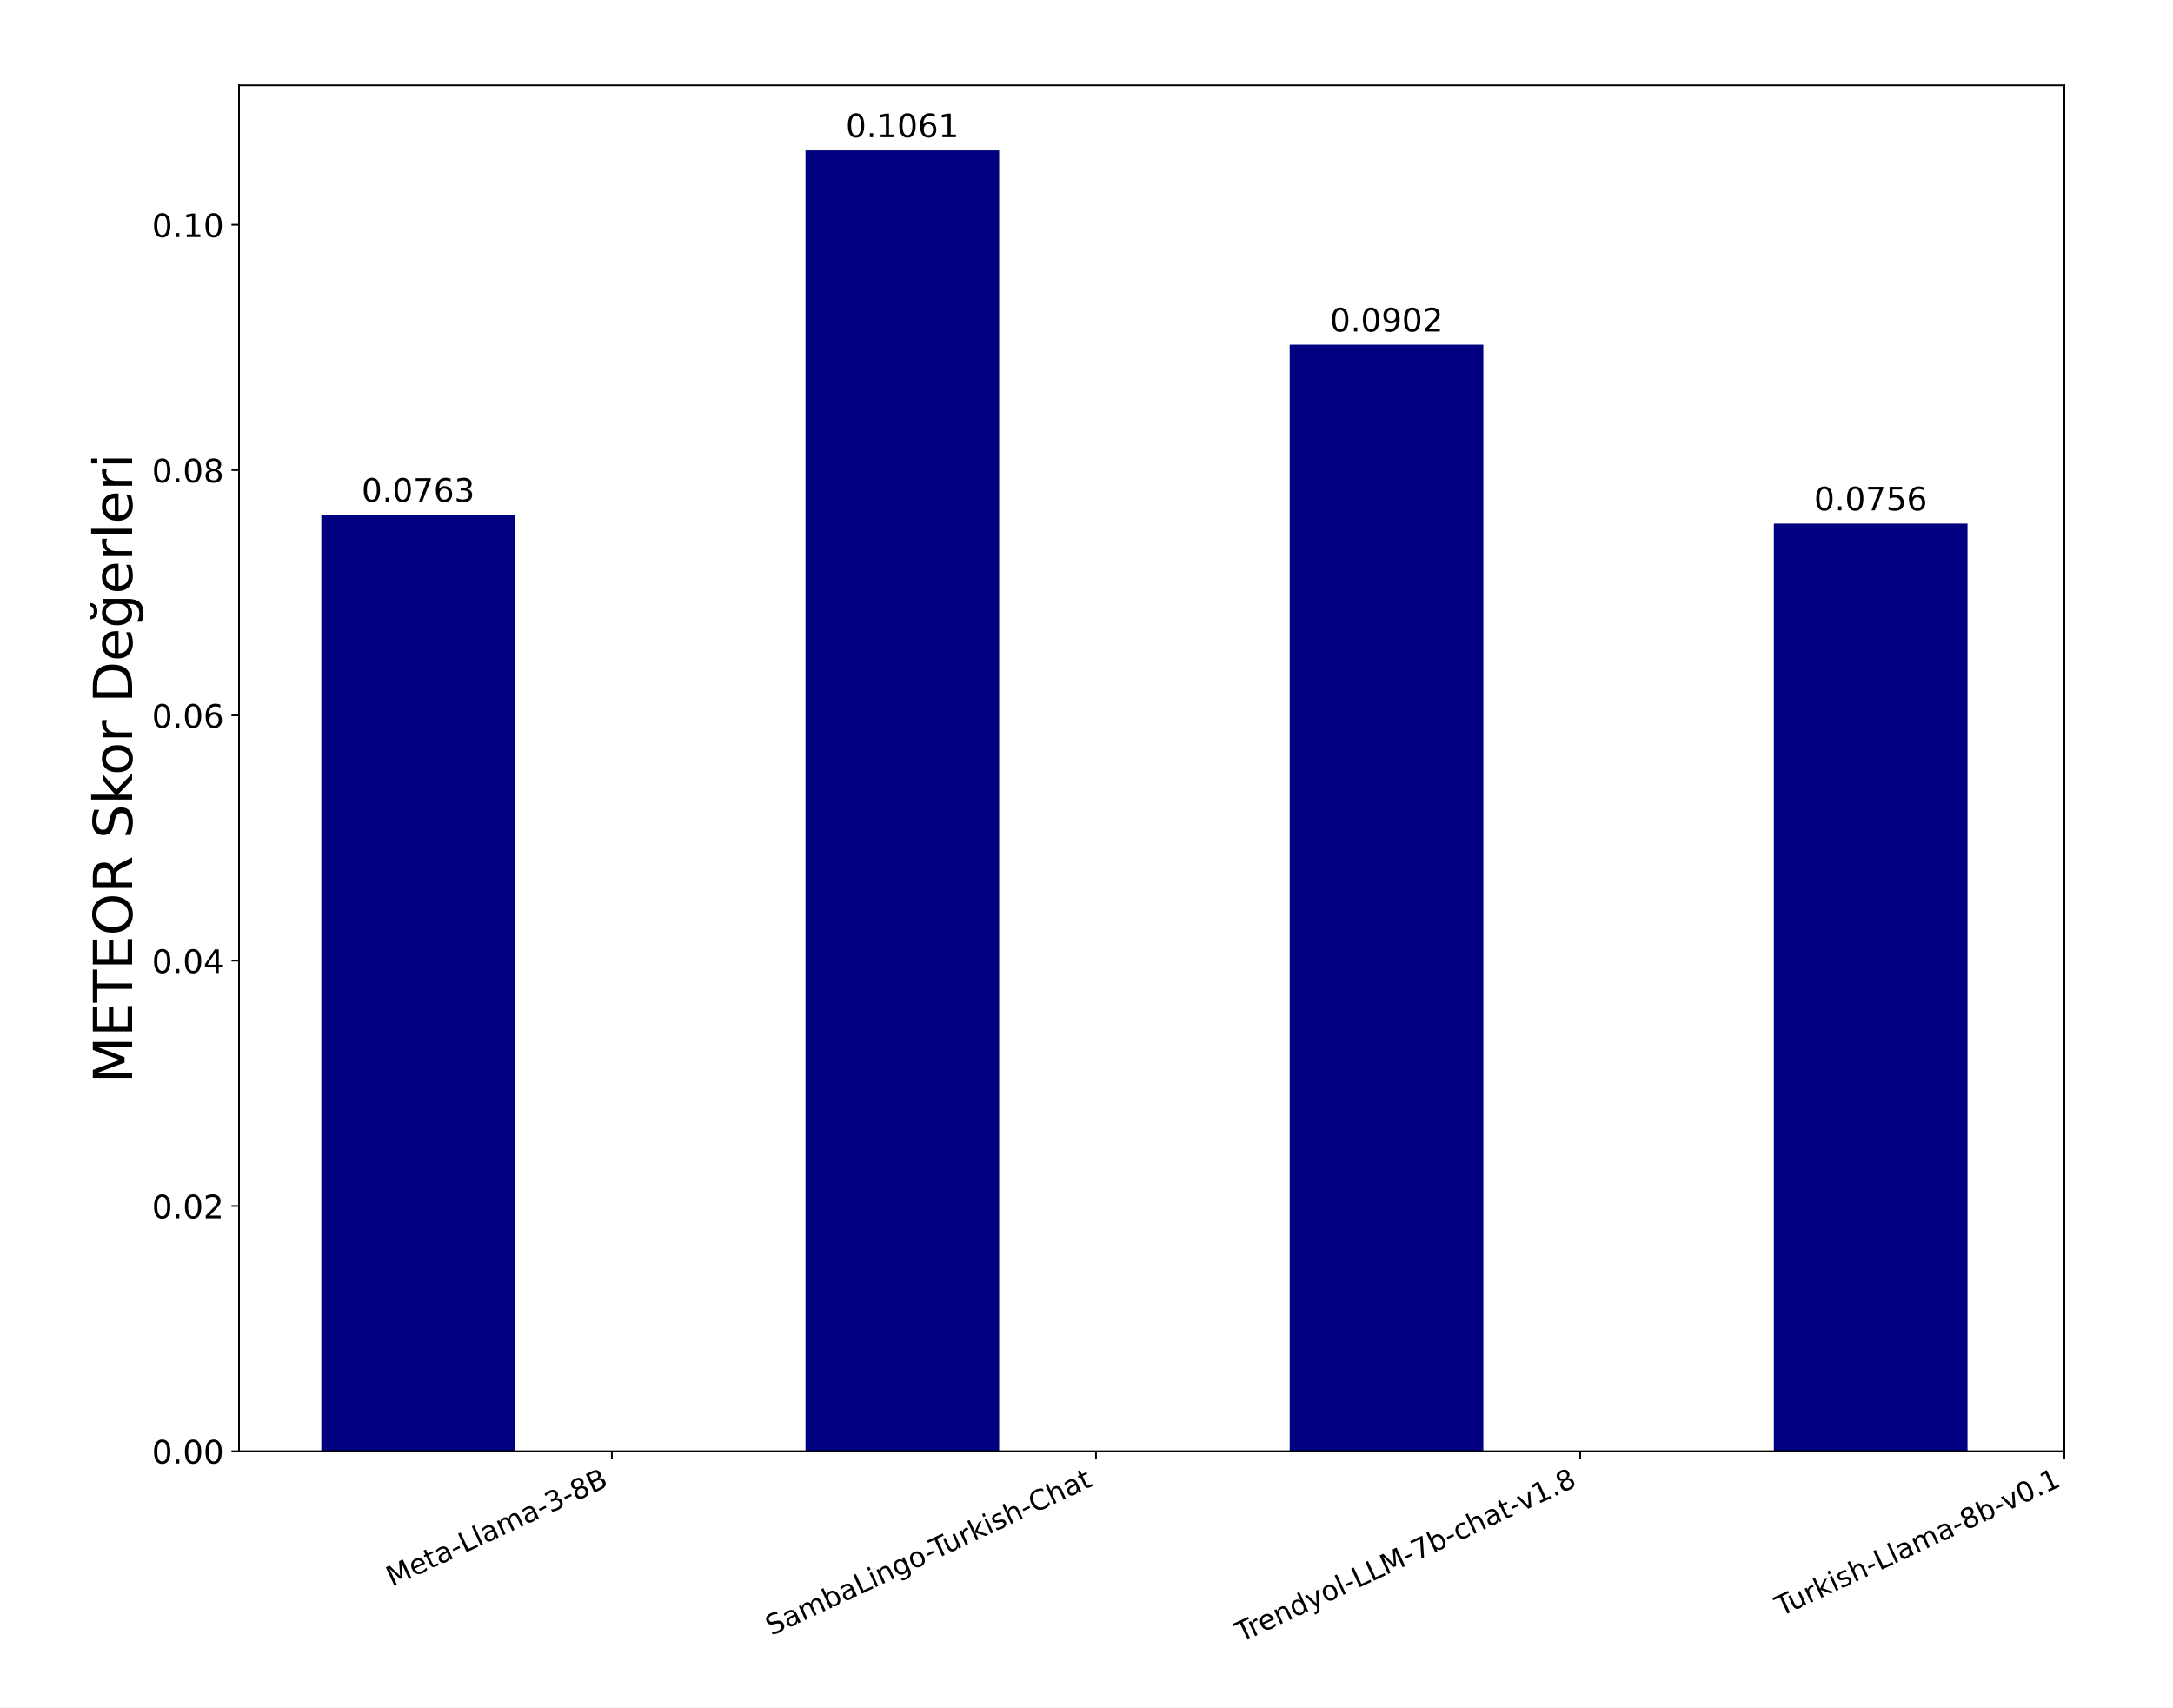
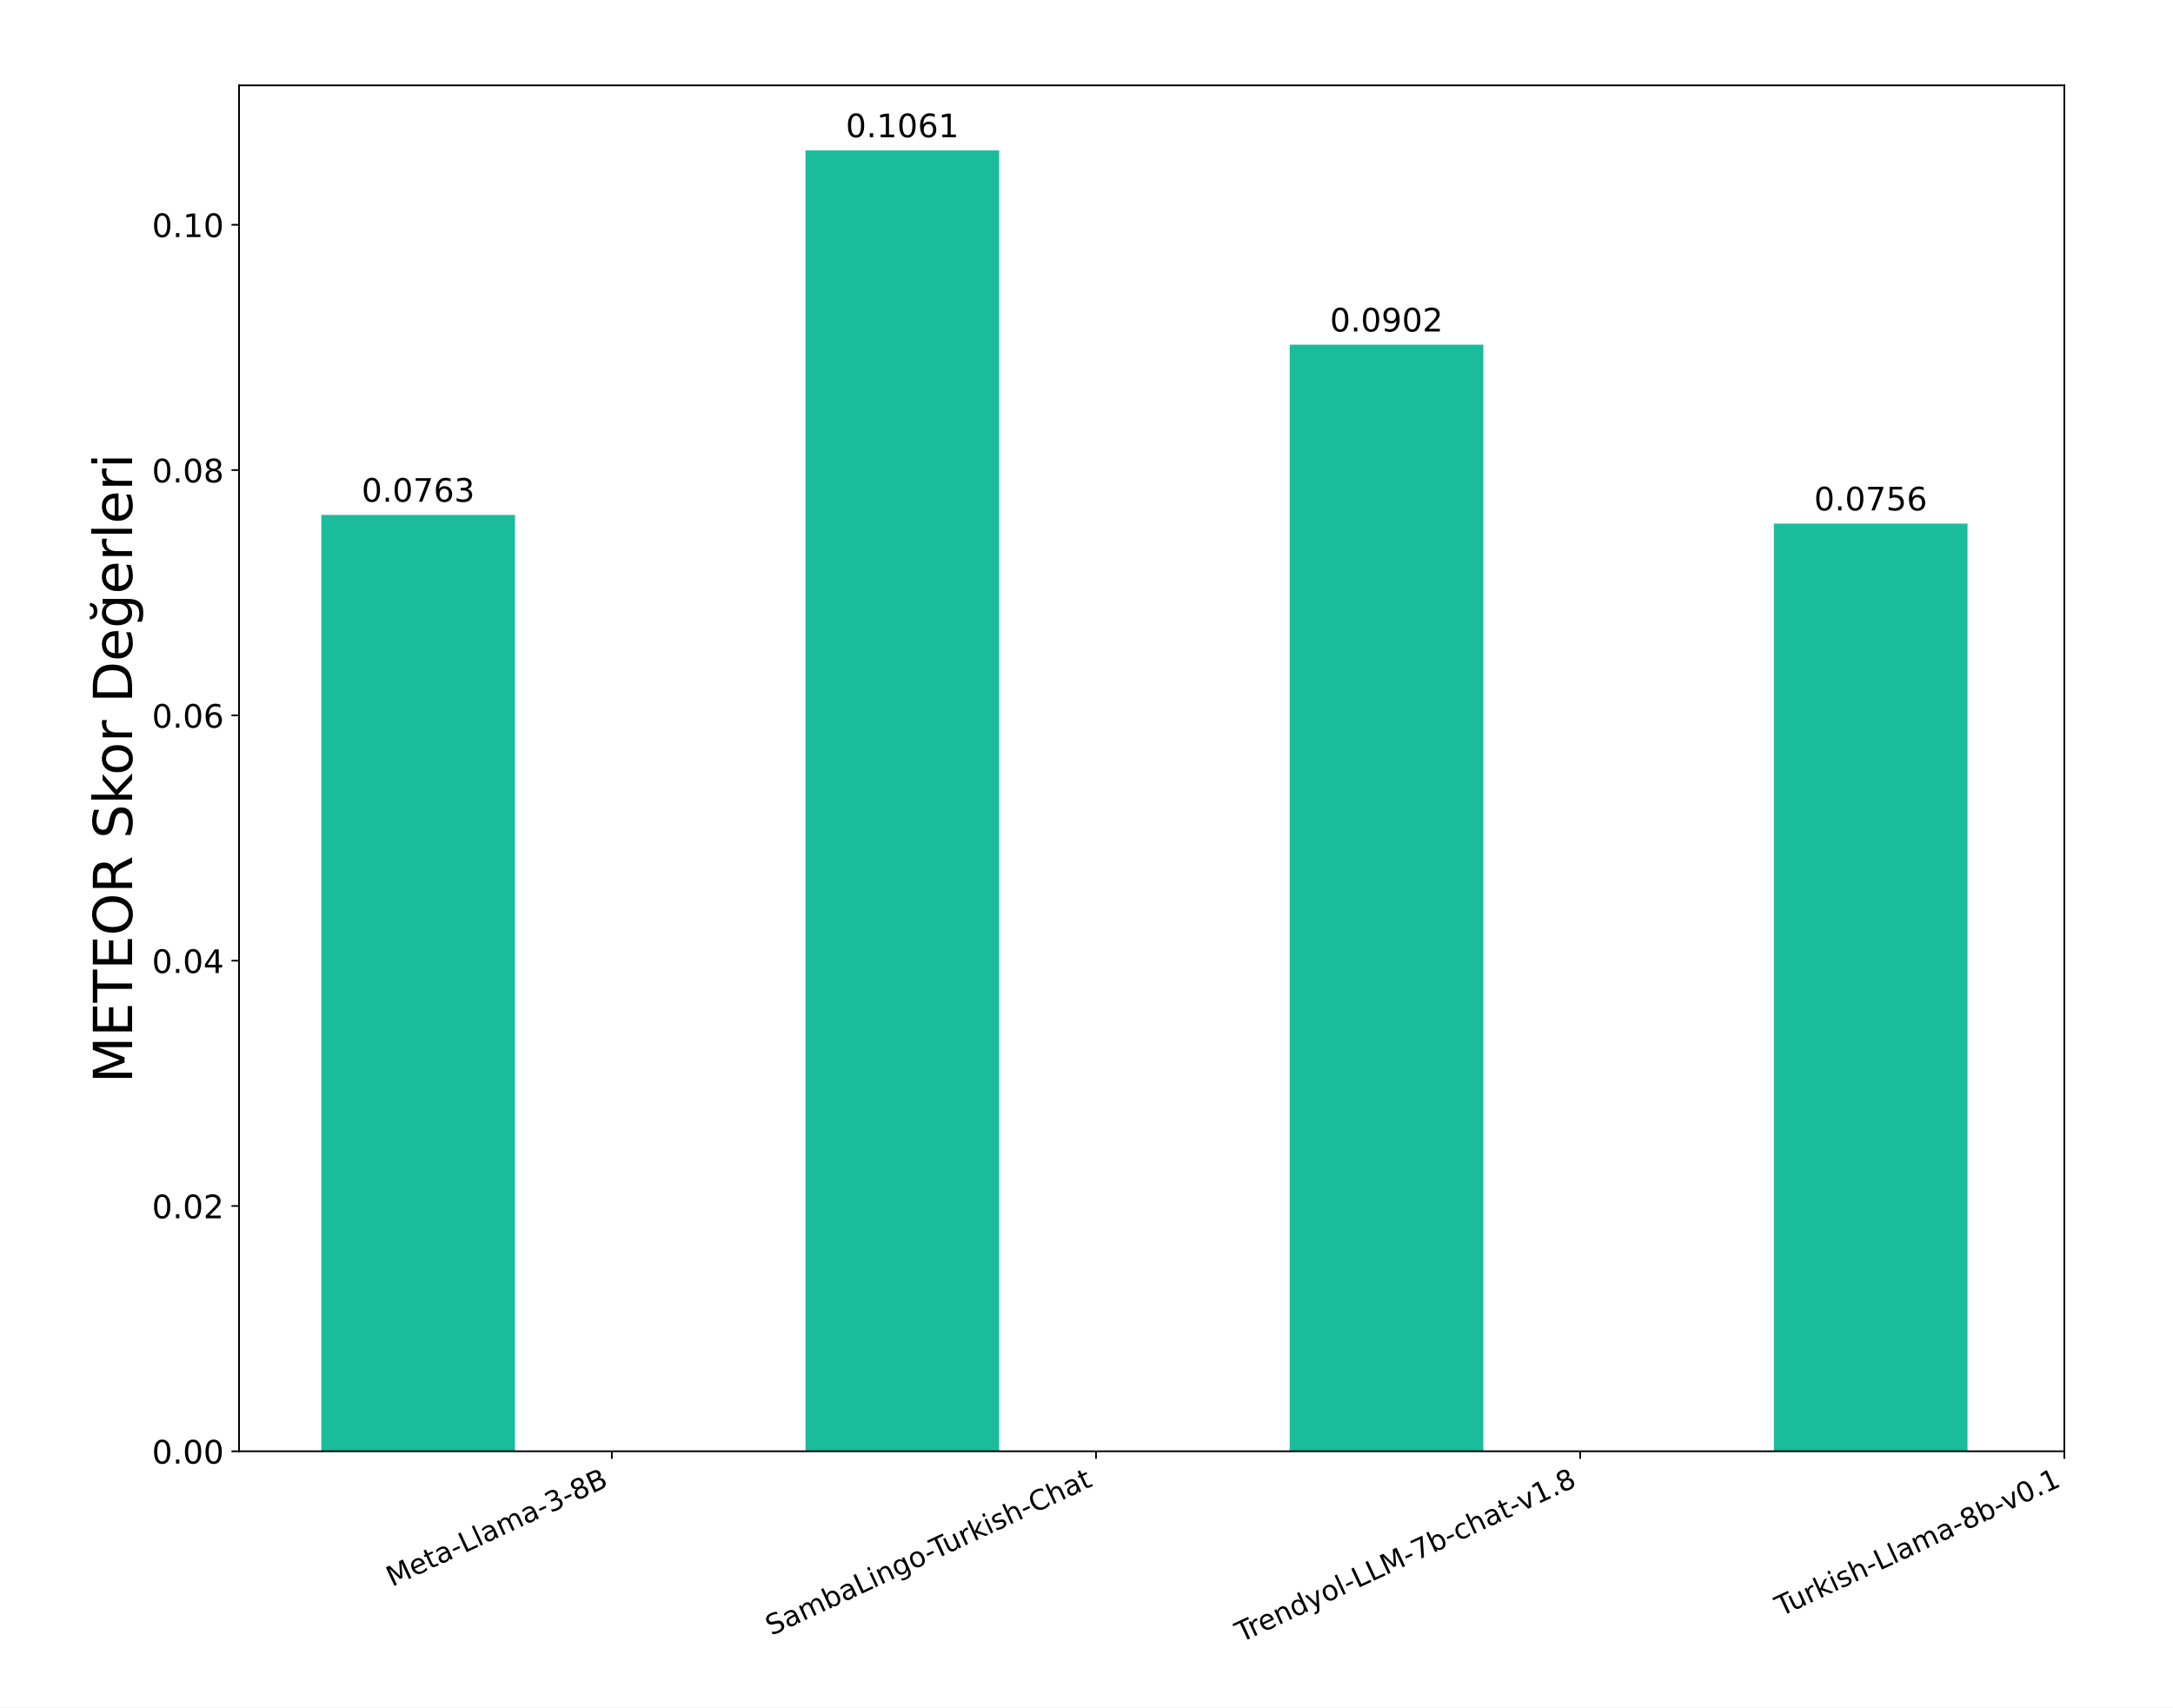
<svg xmlns="http://www.w3.org/2000/svg" xmlns:xlink="http://www.w3.org/1999/xlink" width="1008pt" height="792pt" viewBox="0 0 1008 792" version="1.1">
  <defs>
    <style type="text/css">*{stroke-linejoin: round; stroke-linecap: butt}</style>
  </defs>
  <g id="figure_1">
    <g id="patch_1">
      <path d="M 0 792  L 1008 792  L 1008 0  L 0 0  z " style="fill: #ffffff" />
    </g>
    <g id="axes_1">
      <g id="patch_2">
        <path d="M 110.88 673.2  L 957.6 673.2  L 957.6 39.6  L 110.88 39.6  z " style="fill: #ffffff" />
      </g>
      <g id="patch_3">
-         <path d="M 149.061 673.2  L 238.899 673.2  L 238.899 238.857  L 149.061 238.857  z " clip-path="url(#pd903480d85)" style="fill: #000080" />
+         <path d="M 149.061 673.2  L 238.899 673.2  L 238.899 238.857  L 149.061 238.857  z " clip-path="url(#p130eec6cce)" style="fill: #1abc9c" />
      </g>
      <g id="patch_4">
-         <path d="M 373.655 673.2  L 463.493 673.2  L 463.493 69.771  L 373.655 69.771  z " clip-path="url(#pd903480d85)" style="fill: #000080" />
+         <path d="M 373.655 673.2  L 463.493 673.2  L 463.493 69.771  L 373.655 69.771  z " clip-path="url(#p130eec6cce)" style="fill: #1abc9c" />
      </g>
      <g id="patch_5">
-         <path d="M 598.249 673.2  L 688.087 673.2  L 688.087 159.893  L 598.249 159.893  z " clip-path="url(#pd903480d85)" style="fill: #000080" />
+         <path d="M 598.249 673.2  L 688.087 673.2  L 688.087 159.893  L 598.249 159.893  z " clip-path="url(#p130eec6cce)" style="fill: #1abc9c" />
      </g>
      <g id="patch_6">
-         <path d="M 822.844 673.2  L 912.681 673.2  L 912.681 242.876  L 822.844 242.876  z " clip-path="url(#pd903480d85)" style="fill: #000080" />
+         <path d="M 822.844 673.2  L 912.681 673.2  L 912.681 242.876  L 822.844 242.876  z " clip-path="url(#p130eec6cce)" style="fill: #1abc9c" />
      </g>
      <g id="matplotlib.axis_1">
        <g id="xtick_1">
          <g id="line2d_1">
            <defs>
-               <path id="m5696365fa3" d="M 0 0  L 0 3.5  " style="stroke: #000000; stroke-width: 0.8" />
+               <path id="m6bd7afe1a7" d="M 0 0  L 0 3.5  " style="stroke: #000000; stroke-width: 0.8" />
            </defs>
            <g>
-               <use xlink:href="#m5696365fa3" x="283.818" y="673.2" style="stroke: #000000; stroke-width: 0.8" />
+               <use xlink:href="#m6bd7afe1a7" x="283.818" y="673.2" style="stroke: #000000; stroke-width: 0.8" />
            </g>
          </g>
          <g id="text_1">
            <g transform="translate(181.8376 736.1737) rotate(-25) scale(0.13 -0.13)">
              <defs>
                <path id="DejaVuSans-4d" d="M 628 4666  L 1569 4666  L 2759 1491  L 3956 4666  L 4897 4666  L 4897 0  L 4281 0  L 4281 4097  L 3078 897  L 2444 897  L 1241 4097  L 1241 0  L 628 0  L 628 4666  z " transform="scale(0.015625)" />
                <path id="DejaVuSans-65" d="M 3597 1894  L 3597 1613  L 953 1613  Q 991 1019 1311 708  Q 1631 397 2203 397  Q 2534 397 2845 478  Q 3156 559 3463 722  L 3463 178  Q 3153 47 2828 -22  Q 2503 -91 2169 -91  Q 1331 -91 842 396  Q 353 884 353 1716  Q 353 2575 817 3079  Q 1281 3584 2069 3584  Q 2775 3584 3186 3129  Q 3597 2675 3597 1894  z M 3022 2063  Q 3016 2534 2758 2815  Q 2500 3097 2075 3097  Q 1594 3097 1305 2825  Q 1016 2553 972 2059  L 3022 2063  z " transform="scale(0.015625)" />
                <path id="DejaVuSans-74" d="M 1172 4494  L 1172 3500  L 2356 3500  L 2356 3053  L 1172 3053  L 1172 1153  Q 1172 725 1289 603  Q 1406 481 1766 481  L 2356 481  L 2356 0  L 1766 0  Q 1100 0 847 248  Q 594 497 594 1153  L 594 3053  L 172 3053  L 172 3500  L 594 3500  L 594 4494  L 1172 4494  z " transform="scale(0.015625)" />
                <path id="DejaVuSans-61" d="M 2194 1759  Q 1497 1759 1228 1600  Q 959 1441 959 1056  Q 959 750 1161 570  Q 1363 391 1709 391  Q 2188 391 2477 730  Q 2766 1069 2766 1631  L 2766 1759  L 2194 1759  z M 3341 1997  L 3341 0  L 2766 0  L 2766 531  Q 2569 213 2275 61  Q 1981 -91 1556 -91  Q 1019 -91 701 211  Q 384 513 384 1019  Q 384 1609 779 1909  Q 1175 2209 1959 2209  L 2766 2209  L 2766 2266  Q 2766 2663 2505 2880  Q 2244 3097 1772 3097  Q 1472 3097 1187 3025  Q 903 2953 641 2809  L 641 3341  Q 956 3463 1253 3523  Q 1550 3584 1831 3584  Q 2591 3584 2966 3190  Q 3341 2797 3341 1997  z " transform="scale(0.015625)" />
                <path id="DejaVuSans-2d" d="M 313 2009  L 1997 2009  L 1997 1497  L 313 1497  L 313 2009  z " transform="scale(0.015625)" />
                <path id="DejaVuSans-4c" d="M 628 4666  L 1259 4666  L 1259 531  L 3531 531  L 3531 0  L 628 0  L 628 4666  z " transform="scale(0.015625)" />
                <path id="DejaVuSans-6c" d="M 603 4863  L 1178 4863  L 1178 0  L 603 0  L 603 4863  z " transform="scale(0.015625)" />
                <path id="DejaVuSans-6d" d="M 3328 2828  Q 3544 3216 3844 3400  Q 4144 3584 4550 3584  Q 5097 3584 5394 3201  Q 5691 2819 5691 2113  L 5691 0  L 5113 0  L 5113 2094  Q 5113 2597 4934 2840  Q 4756 3084 4391 3084  Q 3944 3084 3684 2787  Q 3425 2491 3425 1978  L 3425 0  L 2847 0  L 2847 2094  Q 2847 2600 2669 2842  Q 2491 3084 2119 3084  Q 1678 3084 1418 2786  Q 1159 2488 1159 1978  L 1159 0  L 581 0  L 581 3500  L 1159 3500  L 1159 2956  Q 1356 3278 1631 3431  Q 1906 3584 2284 3584  Q 2666 3584 2933 3390  Q 3200 3197 3328 2828  z " transform="scale(0.015625)" />
                <path id="DejaVuSans-33" d="M 2597 2516  Q 3050 2419 3304 2112  Q 3559 1806 3559 1356  Q 3559 666 3084 287  Q 2609 -91 1734 -91  Q 1441 -91 1130 -33  Q 819 25 488 141  L 488 750  Q 750 597 1062 519  Q 1375 441 1716 441  Q 2309 441 2620 675  Q 2931 909 2931 1356  Q 2931 1769 2642 2001  Q 2353 2234 1838 2234  L 1294 2234  L 1294 2753  L 1863 2753  Q 2328 2753 2575 2939  Q 2822 3125 2822 3475  Q 2822 3834 2567 4026  Q 2313 4219 1838 4219  Q 1578 4219 1281 4162  Q 984 4106 628 3988  L 628 4550  Q 988 4650 1302 4700  Q 1616 4750 1894 4750  Q 2613 4750 3031 4423  Q 3450 4097 3450 3541  Q 3450 3153 3228 2886  Q 3006 2619 2597 2516  z " transform="scale(0.015625)" />
                <path id="DejaVuSans-38" d="M 2034 2216  Q 1584 2216 1326 1975  Q 1069 1734 1069 1313  Q 1069 891 1326 650  Q 1584 409 2034 409  Q 2484 409 2743 651  Q 3003 894 3003 1313  Q 3003 1734 2745 1975  Q 2488 2216 2034 2216  z M 1403 2484  Q 997 2584 770 2862  Q 544 3141 544 3541  Q 544 4100 942 4425  Q 1341 4750 2034 4750  Q 2731 4750 3128 4425  Q 3525 4100 3525 3541  Q 3525 3141 3298 2862  Q 3072 2584 2669 2484  Q 3125 2378 3379 2068  Q 3634 1759 3634 1313  Q 3634 634 3220 271  Q 2806 -91 2034 -91  Q 1263 -91 848 271  Q 434 634 434 1313  Q 434 1759 690 2068  Q 947 2378 1403 2484  z M 1172 3481  Q 1172 3119 1398 2916  Q 1625 2713 2034 2713  Q 2441 2713 2670 2916  Q 2900 3119 2900 3481  Q 2900 3844 2670 4047  Q 2441 4250 2034 4250  Q 1625 4250 1398 4047  Q 1172 3844 1172 3481  z " transform="scale(0.015625)" />
                <path id="DejaVuSans-42" d="M 1259 2228  L 1259 519  L 2272 519  Q 2781 519 3026 730  Q 3272 941 3272 1375  Q 3272 1813 3026 2020  Q 2781 2228 2272 2228  L 1259 2228  z M 1259 4147  L 1259 2741  L 2194 2741  Q 2656 2741 2882 2914  Q 3109 3088 3109 3444  Q 3109 3797 2882 3972  Q 2656 4147 2194 4147  L 1259 4147  z M 628 4666  L 2241 4666  Q 2963 4666 3353 4366  Q 3744 4066 3744 3513  Q 3744 3084 3544 2831  Q 3344 2578 2956 2516  Q 3422 2416 3680 2098  Q 3938 1781 3938 1306  Q 3938 681 3513 340  Q 3088 0 2303 0  L 628 0  L 628 4666  z " transform="scale(0.015625)" />
              </defs>
              <use xlink:href="#DejaVuSans-4d" />
              <use xlink:href="#DejaVuSans-65" x="86.279" />
              <use xlink:href="#DejaVuSans-74" x="147.803" />
              <use xlink:href="#DejaVuSans-61" x="187.012" />
              <use xlink:href="#DejaVuSans-2d" x="248.291" />
              <use xlink:href="#DejaVuSans-4c" x="284.375" />
              <use xlink:href="#DejaVuSans-6c" x="340.088" />
              <use xlink:href="#DejaVuSans-61" x="367.871" />
              <use xlink:href="#DejaVuSans-6d" x="429.15" />
              <use xlink:href="#DejaVuSans-61" x="526.562" />
              <use xlink:href="#DejaVuSans-2d" x="587.842" />
              <use xlink:href="#DejaVuSans-33" x="623.926" />
              <use xlink:href="#DejaVuSans-2d" x="687.549" />
              <use xlink:href="#DejaVuSans-38" x="723.633" />
              <use xlink:href="#DejaVuSans-42" x="787.256" />
            </g>
          </g>
        </g>
        <g id="xtick_2">
          <g id="line2d_2">
            <g>
-               <use xlink:href="#m5696365fa3" x="508.412" y="673.2" style="stroke: #000000; stroke-width: 0.8" />
+               <use xlink:href="#m6bd7afe1a7" x="508.412" y="673.2" style="stroke: #000000; stroke-width: 0.8" />
            </g>
          </g>
          <g id="text_2">
            <g transform="translate(357.7941 758.8538) rotate(-25) scale(0.13 -0.13)">
              <defs>
                <path id="DejaVuSans-53" d="M 3425 4513  L 3425 3897  Q 3066 4069 2747 4153  Q 2428 4238 2131 4238  Q 1616 4238 1336 4038  Q 1056 3838 1056 3469  Q 1056 3159 1242 3001  Q 1428 2844 1947 2747  L 2328 2669  Q 3034 2534 3370 2195  Q 3706 1856 3706 1288  Q 3706 609 3251 259  Q 2797 -91 1919 -91  Q 1588 -91 1214 -16  Q 841 59 441 206  L 441 856  Q 825 641 1194 531  Q 1563 422 1919 422  Q 2459 422 2753 634  Q 3047 847 3047 1241  Q 3047 1584 2836 1778  Q 2625 1972 2144 2069  L 1759 2144  Q 1053 2284 737 2584  Q 422 2884 422 3419  Q 422 4038 858 4394  Q 1294 4750 2059 4750  Q 2388 4750 2728 4690  Q 3069 4631 3425 4513  z " transform="scale(0.015625)" />
                <path id="DejaVuSans-62" d="M 3116 1747  Q 3116 2381 2855 2742  Q 2594 3103 2138 3103  Q 1681 3103 1420 2742  Q 1159 2381 1159 1747  Q 1159 1113 1420 752  Q 1681 391 2138 391  Q 2594 391 2855 752  Q 3116 1113 3116 1747  z M 1159 2969  Q 1341 3281 1617 3432  Q 1894 3584 2278 3584  Q 2916 3584 3314 3078  Q 3713 2572 3713 1747  Q 3713 922 3314 415  Q 2916 -91 2278 -91  Q 1894 -91 1617 61  Q 1341 213 1159 525  L 1159 0  L 581 0  L 581 4863  L 1159 4863  L 1159 2969  z " transform="scale(0.015625)" />
                <path id="DejaVuSans-69" d="M 603 3500  L 1178 3500  L 1178 0  L 603 0  L 603 3500  z M 603 4863  L 1178 4863  L 1178 4134  L 603 4134  L 603 4863  z " transform="scale(0.015625)" />
                <path id="DejaVuSans-6e" d="M 3513 2113  L 3513 0  L 2938 0  L 2938 2094  Q 2938 2591 2744 2837  Q 2550 3084 2163 3084  Q 1697 3084 1428 2787  Q 1159 2491 1159 1978  L 1159 0  L 581 0  L 581 3500  L 1159 3500  L 1159 2956  Q 1366 3272 1645 3428  Q 1925 3584 2291 3584  Q 2894 3584 3203 3211  Q 3513 2838 3513 2113  z " transform="scale(0.015625)" />
                <path id="DejaVuSans-67" d="M 2906 1791  Q 2906 2416 2648 2759  Q 2391 3103 1925 3103  Q 1463 3103 1205 2759  Q 947 2416 947 1791  Q 947 1169 1205 825  Q 1463 481 1925 481  Q 2391 481 2648 825  Q 2906 1169 2906 1791  z M 3481 434  Q 3481 -459 3084 -895  Q 2688 -1331 1869 -1331  Q 1566 -1331 1297 -1286  Q 1028 -1241 775 -1147  L 775 -588  Q 1028 -725 1275 -790  Q 1522 -856 1778 -856  Q 2344 -856 2625 -561  Q 2906 -266 2906 331  L 2906 616  Q 2728 306 2450 153  Q 2172 0 1784 0  Q 1141 0 747 490  Q 353 981 353 1791  Q 353 2603 747 3093  Q 1141 3584 1784 3584  Q 2172 3584 2450 3431  Q 2728 3278 2906 2969  L 2906 3500  L 3481 3500  L 3481 434  z " transform="scale(0.015625)" />
                <path id="DejaVuSans-6f" d="M 1959 3097  Q 1497 3097 1228 2736  Q 959 2375 959 1747  Q 959 1119 1226 758  Q 1494 397 1959 397  Q 2419 397 2687 759  Q 2956 1122 2956 1747  Q 2956 2369 2687 2733  Q 2419 3097 1959 3097  z M 1959 3584  Q 2709 3584 3137 3096  Q 3566 2609 3566 1747  Q 3566 888 3137 398  Q 2709 -91 1959 -91  Q 1206 -91 779 398  Q 353 888 353 1747  Q 353 2609 779 3096  Q 1206 3584 1959 3584  z " transform="scale(0.015625)" />
                <path id="DejaVuSans-54" d="M -19 4666  L 3928 4666  L 3928 4134  L 2272 4134  L 2272 0  L 1638 0  L 1638 4134  L -19 4134  L -19 4666  z " transform="scale(0.015625)" />
                <path id="DejaVuSans-75" d="M 544 1381  L 544 3500  L 1119 3500  L 1119 1403  Q 1119 906 1312 657  Q 1506 409 1894 409  Q 2359 409 2629 706  Q 2900 1003 2900 1516  L 2900 3500  L 3475 3500  L 3475 0  L 2900 0  L 2900 538  Q 2691 219 2414 64  Q 2138 -91 1772 -91  Q 1169 -91 856 284  Q 544 659 544 1381  z M 1991 3584  L 1991 3584  z " transform="scale(0.015625)" />
                <path id="DejaVuSans-72" d="M 2631 2963  Q 2534 3019 2420 3045  Q 2306 3072 2169 3072  Q 1681 3072 1420 2755  Q 1159 2438 1159 1844  L 1159 0  L 581 0  L 581 3500  L 1159 3500  L 1159 2956  Q 1341 3275 1631 3429  Q 1922 3584 2338 3584  Q 2397 3584 2469 3576  Q 2541 3569 2628 3553  L 2631 2963  z " transform="scale(0.015625)" />
                <path id="DejaVuSans-6b" d="M 581 4863  L 1159 4863  L 1159 1991  L 2875 3500  L 3609 3500  L 1753 1863  L 3688 0  L 2938 0  L 1159 1709  L 1159 0  L 581 0  L 581 4863  z " transform="scale(0.015625)" />
                <path id="DejaVuSans-73" d="M 2834 3397  L 2834 2853  Q 2591 2978 2328 3040  Q 2066 3103 1784 3103  Q 1356 3103 1142 2972  Q 928 2841 928 2578  Q 928 2378 1081 2264  Q 1234 2150 1697 2047  L 1894 2003  Q 2506 1872 2764 1633  Q 3022 1394 3022 966  Q 3022 478 2636 193  Q 2250 -91 1575 -91  Q 1294 -91 989 -36  Q 684 19 347 128  L 347 722  Q 666 556 975 473  Q 1284 391 1588 391  Q 1994 391 2212 530  Q 2431 669 2431 922  Q 2431 1156 2273 1281  Q 2116 1406 1581 1522  L 1381 1569  Q 847 1681 609 1914  Q 372 2147 372 2553  Q 372 3047 722 3315  Q 1072 3584 1716 3584  Q 2034 3584 2315 3537  Q 2597 3491 2834 3397  z " transform="scale(0.015625)" />
                <path id="DejaVuSans-68" d="M 3513 2113  L 3513 0  L 2938 0  L 2938 2094  Q 2938 2591 2744 2837  Q 2550 3084 2163 3084  Q 1697 3084 1428 2787  Q 1159 2491 1159 1978  L 1159 0  L 581 0  L 581 4863  L 1159 4863  L 1159 2956  Q 1366 3272 1645 3428  Q 1925 3584 2291 3584  Q 2894 3584 3203 3211  Q 3513 2838 3513 2113  z " transform="scale(0.015625)" />
                <path id="DejaVuSans-43" d="M 4122 4306  L 4122 3641  Q 3803 3938 3442 4084  Q 3081 4231 2675 4231  Q 1875 4231 1450 3742  Q 1025 3253 1025 2328  Q 1025 1406 1450 917  Q 1875 428 2675 428  Q 3081 428 3442 575  Q 3803 722 4122 1019  L 4122 359  Q 3791 134 3420 21  Q 3050 -91 2638 -91  Q 1578 -91 968 557  Q 359 1206 359 2328  Q 359 3453 968 4101  Q 1578 4750 2638 4750  Q 3056 4750 3426 4639  Q 3797 4528 4122 4306  z " transform="scale(0.015625)" />
              </defs>
              <use xlink:href="#DejaVuSans-53" />
              <use xlink:href="#DejaVuSans-61" x="63.477" />
              <use xlink:href="#DejaVuSans-6d" x="124.756" />
              <use xlink:href="#DejaVuSans-62" x="222.168" />
              <use xlink:href="#DejaVuSans-61" x="285.645" />
              <use xlink:href="#DejaVuSans-4c" x="346.924" />
              <use xlink:href="#DejaVuSans-69" x="402.637" />
              <use xlink:href="#DejaVuSans-6e" x="430.42" />
              <use xlink:href="#DejaVuSans-67" x="493.799" />
              <use xlink:href="#DejaVuSans-6f" x="557.275" />
              <use xlink:href="#DejaVuSans-2d" x="620.332" />
              <use xlink:href="#DejaVuSans-54" x="647.291" />
              <use xlink:href="#DejaVuSans-75" x="693.25" />
              <use xlink:href="#DejaVuSans-72" x="756.629" />
              <use xlink:href="#DejaVuSans-6b" x="797.742" />
              <use xlink:href="#DejaVuSans-69" x="855.652" />
              <use xlink:href="#DejaVuSans-73" x="883.436" />
              <use xlink:href="#DejaVuSans-68" x="935.535" />
              <use xlink:href="#DejaVuSans-2d" x="998.914" />
              <use xlink:href="#DejaVuSans-43" x="1034.998" />
              <use xlink:href="#DejaVuSans-68" x="1104.822" />
              <use xlink:href="#DejaVuSans-61" x="1168.201" />
              <use xlink:href="#DejaVuSans-74" x="1229.48" />
            </g>
          </g>
        </g>
        <g id="xtick_3">
          <g id="line2d_3">
            <g>
-               <use xlink:href="#m5696365fa3" x="733.006" y="673.2" style="stroke: #000000; stroke-width: 0.8" />
+               <use xlink:href="#m6bd7afe1a7" x="733.006" y="673.2" style="stroke: #000000; stroke-width: 0.8" />
            </g>
          </g>
          <g id="text_3">
            <g transform="translate(575.7149 761.9656) rotate(-25) scale(0.13 -0.13)">
              <defs>
                <path id="DejaVuSans-64" d="M 2906 2969  L 2906 4863  L 3481 4863  L 3481 0  L 2906 0  L 2906 525  Q 2725 213 2448 61  Q 2172 -91 1784 -91  Q 1150 -91 751 415  Q 353 922 353 1747  Q 353 2572 751 3078  Q 1150 3584 1784 3584  Q 2172 3584 2448 3432  Q 2725 3281 2906 2969  z M 947 1747  Q 947 1113 1208 752  Q 1469 391 1925 391  Q 2381 391 2643 752  Q 2906 1113 2906 1747  Q 2906 2381 2643 2742  Q 2381 3103 1925 3103  Q 1469 3103 1208 2742  Q 947 2381 947 1747  z " transform="scale(0.015625)" />
                <path id="DejaVuSans-79" d="M 2059 -325  Q 1816 -950 1584 -1140  Q 1353 -1331 966 -1331  L 506 -1331  L 506 -850  L 844 -850  Q 1081 -850 1212 -737  Q 1344 -625 1503 -206  L 1606 56  L 191 3500  L 800 3500  L 1894 763  L 2988 3500  L 3597 3500  L 2059 -325  z " transform="scale(0.015625)" />
                <path id="DejaVuSans-37" d="M 525 4666  L 3525 4666  L 3525 4397  L 1831 0  L 1172 0  L 2766 4134  L 525 4134  L 525 4666  z " transform="scale(0.015625)" />
                <path id="DejaVuSans-63" d="M 3122 3366  L 3122 2828  Q 2878 2963 2633 3030  Q 2388 3097 2138 3097  Q 1578 3097 1268 2742  Q 959 2388 959 1747  Q 959 1106 1268 751  Q 1578 397 2138 397  Q 2388 397 2633 464  Q 2878 531 3122 666  L 3122 134  Q 2881 22 2623 -34  Q 2366 -91 2075 -91  Q 1284 -91 818 406  Q 353 903 353 1747  Q 353 2603 823 3093  Q 1294 3584 2113 3584  Q 2378 3584 2631 3529  Q 2884 3475 3122 3366  z " transform="scale(0.015625)" />
                <path id="DejaVuSans-76" d="M 191 3500  L 800 3500  L 1894 563  L 2988 3500  L 3597 3500  L 2284 0  L 1503 0  L 191 3500  z " transform="scale(0.015625)" />
                <path id="DejaVuSans-31" d="M 794 531  L 1825 531  L 1825 4091  L 703 3866  L 703 4441  L 1819 4666  L 2450 4666  L 2450 531  L 3481 531  L 3481 0  L 794 0  L 794 531  z " transform="scale(0.015625)" />
                <path id="DejaVuSans-2e" d="M 684 794  L 1344 794  L 1344 0  L 684 0  L 684 794  z " transform="scale(0.015625)" />
              </defs>
              <use xlink:href="#DejaVuSans-54" />
              <use xlink:href="#DejaVuSans-72" x="46.334" />
              <use xlink:href="#DejaVuSans-65" x="85.197" />
              <use xlink:href="#DejaVuSans-6e" x="146.721" />
              <use xlink:href="#DejaVuSans-64" x="210.1" />
              <use xlink:href="#DejaVuSans-79" x="273.576" />
              <use xlink:href="#DejaVuSans-6f" x="332.756" />
              <use xlink:href="#DejaVuSans-6c" x="393.938" />
              <use xlink:href="#DejaVuSans-2d" x="421.721" />
              <use xlink:href="#DejaVuSans-4c" x="457.805" />
              <use xlink:href="#DejaVuSans-4c" x="513.518" />
              <use xlink:href="#DejaVuSans-4d" x="569.23" />
              <use xlink:href="#DejaVuSans-2d" x="655.51" />
              <use xlink:href="#DejaVuSans-37" x="691.594" />
              <use xlink:href="#DejaVuSans-62" x="755.217" />
              <use xlink:href="#DejaVuSans-2d" x="818.693" />
              <use xlink:href="#DejaVuSans-63" x="854.777" />
              <use xlink:href="#DejaVuSans-68" x="909.758" />
              <use xlink:href="#DejaVuSans-61" x="973.137" />
              <use xlink:href="#DejaVuSans-74" x="1034.416" />
              <use xlink:href="#DejaVuSans-2d" x="1073.625" />
              <use xlink:href="#DejaVuSans-76" x="1107.084" />
              <use xlink:href="#DejaVuSans-31" x="1166.264" />
              <use xlink:href="#DejaVuSans-2e" x="1229.887" />
              <use xlink:href="#DejaVuSans-38" x="1261.674" />
            </g>
          </g>
        </g>
        <g id="xtick_4">
          <g id="line2d_4">
            <g>
-               <use xlink:href="#m5696365fa3" x="957.6" y="673.2" style="stroke: #000000; stroke-width: 0.8" />
+               <use xlink:href="#m6bd7afe1a7" x="957.6" y="673.2" style="stroke: #000000; stroke-width: 0.8" />
            </g>
          </g>
          <g id="text_4">
            <g transform="translate(826.1485 749.9165) rotate(-25) scale(0.13 -0.13)">
              <defs>
                <path id="DejaVuSans-30" d="M 2034 4250  Q 1547 4250 1301 3770  Q 1056 3291 1056 2328  Q 1056 1369 1301 889  Q 1547 409 2034 409  Q 2525 409 2770 889  Q 3016 1369 3016 2328  Q 3016 3291 2770 3770  Q 2525 4250 2034 4250  z M 2034 4750  Q 2819 4750 3233 4129  Q 3647 3509 3647 2328  Q 3647 1150 3233 529  Q 2819 -91 2034 -91  Q 1250 -91 836 529  Q 422 1150 422 2328  Q 422 3509 836 4129  Q 1250 4750 2034 4750  z " transform="scale(0.015625)" />
              </defs>
              <use xlink:href="#DejaVuSans-54" />
              <use xlink:href="#DejaVuSans-75" x="45.959" />
              <use xlink:href="#DejaVuSans-72" x="109.338" />
              <use xlink:href="#DejaVuSans-6b" x="150.451" />
              <use xlink:href="#DejaVuSans-69" x="208.361" />
              <use xlink:href="#DejaVuSans-73" x="236.145" />
              <use xlink:href="#DejaVuSans-68" x="288.244" />
              <use xlink:href="#DejaVuSans-2d" x="351.623" />
              <use xlink:href="#DejaVuSans-4c" x="387.707" />
              <use xlink:href="#DejaVuSans-6c" x="443.42" />
              <use xlink:href="#DejaVuSans-61" x="471.203" />
              <use xlink:href="#DejaVuSans-6d" x="532.482" />
              <use xlink:href="#DejaVuSans-61" x="629.895" />
              <use xlink:href="#DejaVuSans-2d" x="691.174" />
              <use xlink:href="#DejaVuSans-38" x="727.258" />
              <use xlink:href="#DejaVuSans-62" x="790.881" />
              <use xlink:href="#DejaVuSans-2d" x="854.357" />
              <use xlink:href="#DejaVuSans-76" x="887.816" />
              <use xlink:href="#DejaVuSans-30" x="946.996" />
              <use xlink:href="#DejaVuSans-2e" x="1010.619" />
              <use xlink:href="#DejaVuSans-31" x="1042.406" />
            </g>
          </g>
        </g>
      </g>
      <g id="matplotlib.axis_2">
        <g id="ytick_1">
          <g id="line2d_5">
            <defs>
-               <path id="mf1bd2cfe48" d="M 0 0  L -3.5 0  " style="stroke: #000000; stroke-width: 0.8" />
+               <path id="m54b8994d79" d="M 0 0  L -3.5 0  " style="stroke: #000000; stroke-width: 0.8" />
            </defs>
            <g>
-               <use xlink:href="#mf1bd2cfe48" x="110.88" y="673.2" style="stroke: #000000; stroke-width: 0.8" />
+               <use xlink:href="#m54b8994d79" x="110.88" y="673.2" style="stroke: #000000; stroke-width: 0.8" />
            </g>
          </g>
          <g id="text_5">
            <g transform="translate(70.48156 678.8988) scale(0.15 -0.15)">
              <use xlink:href="#DejaVuSans-30" />
              <use xlink:href="#DejaVuSans-2e" x="63.623" />
              <use xlink:href="#DejaVuSans-30" x="95.41" />
              <use xlink:href="#DejaVuSans-30" x="159.033" />
            </g>
          </g>
        </g>
        <g id="ytick_2">
          <g id="line2d_6">
            <g>
-               <use xlink:href="#mf1bd2cfe48" x="110.88" y="559.415" style="stroke: #000000; stroke-width: 0.8" />
+               <use xlink:href="#m54b8994d79" x="110.88" y="559.415" style="stroke: #000000; stroke-width: 0.8" />
            </g>
          </g>
          <g id="text_6">
            <g transform="translate(70.48156 565.1137) scale(0.15 -0.15)">
              <defs>
                <path id="DejaVuSans-32" d="M 1228 531  L 3431 531  L 3431 0  L 469 0  L 469 531  Q 828 903 1448 1529  Q 2069 2156 2228 2338  Q 2531 2678 2651 2914  Q 2772 3150 2772 3378  Q 2772 3750 2511 3984  Q 2250 4219 1831 4219  Q 1534 4219 1204 4116  Q 875 4013 500 3803  L 500 4441  Q 881 4594 1212 4672  Q 1544 4750 1819 4750  Q 2544 4750 2975 4387  Q 3406 4025 3406 3419  Q 3406 3131 3298 2873  Q 3191 2616 2906 2266  Q 2828 2175 2409 1742  Q 1991 1309 1228 531  z " transform="scale(0.015625)" />
              </defs>
              <use xlink:href="#DejaVuSans-30" />
              <use xlink:href="#DejaVuSans-2e" x="63.623" />
              <use xlink:href="#DejaVuSans-30" x="95.41" />
              <use xlink:href="#DejaVuSans-32" x="159.033" />
            </g>
          </g>
        </g>
        <g id="ytick_3">
          <g id="line2d_7">
            <g>
-               <use xlink:href="#mf1bd2cfe48" x="110.88" y="445.63" style="stroke: #000000; stroke-width: 0.8" />
+               <use xlink:href="#m54b8994d79" x="110.88" y="445.63" style="stroke: #000000; stroke-width: 0.8" />
            </g>
          </g>
          <g id="text_7">
            <g transform="translate(70.48156 451.3285) scale(0.15 -0.15)">
              <defs>
                <path id="DejaVuSans-34" d="M 2419 4116  L 825 1625  L 2419 1625  L 2419 4116  z M 2253 4666  L 3047 4666  L 3047 1625  L 3713 1625  L 3713 1100  L 3047 1100  L 3047 0  L 2419 0  L 2419 1100  L 313 1100  L 313 1709  L 2253 4666  z " transform="scale(0.015625)" />
              </defs>
              <use xlink:href="#DejaVuSans-30" />
              <use xlink:href="#DejaVuSans-2e" x="63.623" />
              <use xlink:href="#DejaVuSans-30" x="95.41" />
              <use xlink:href="#DejaVuSans-34" x="159.033" />
            </g>
          </g>
        </g>
        <g id="ytick_4">
          <g id="line2d_8">
            <g>
-               <use xlink:href="#mf1bd2cfe48" x="110.88" y="331.845" style="stroke: #000000; stroke-width: 0.8" />
+               <use xlink:href="#m54b8994d79" x="110.88" y="331.845" style="stroke: #000000; stroke-width: 0.8" />
            </g>
          </g>
          <g id="text_8">
            <g transform="translate(70.48156 337.5434) scale(0.15 -0.15)">
              <defs>
                <path id="DejaVuSans-36" d="M 2113 2584  Q 1688 2584 1439 2293  Q 1191 2003 1191 1497  Q 1191 994 1439 701  Q 1688 409 2113 409  Q 2538 409 2786 701  Q 3034 994 3034 1497  Q 3034 2003 2786 2293  Q 2538 2584 2113 2584  z M 3366 4563  L 3366 3988  Q 3128 4100 2886 4159  Q 2644 4219 2406 4219  Q 1781 4219 1451 3797  Q 1122 3375 1075 2522  Q 1259 2794 1537 2939  Q 1816 3084 2150 3084  Q 2853 3084 3261 2657  Q 3669 2231 3669 1497  Q 3669 778 3244 343  Q 2819 -91 2113 -91  Q 1303 -91 875 529  Q 447 1150 447 2328  Q 447 3434 972 4092  Q 1497 4750 2381 4750  Q 2619 4750 2861 4703  Q 3103 4656 3366 4563  z " transform="scale(0.015625)" />
              </defs>
              <use xlink:href="#DejaVuSans-30" />
              <use xlink:href="#DejaVuSans-2e" x="63.623" />
              <use xlink:href="#DejaVuSans-30" x="95.41" />
              <use xlink:href="#DejaVuSans-36" x="159.033" />
            </g>
          </g>
        </g>
        <g id="ytick_5">
          <g id="line2d_9">
            <g>
-               <use xlink:href="#mf1bd2cfe48" x="110.88" y="218.059" style="stroke: #000000; stroke-width: 0.8" />
+               <use xlink:href="#m54b8994d79" x="110.88" y="218.059" style="stroke: #000000; stroke-width: 0.8" />
            </g>
          </g>
          <g id="text_9">
            <g transform="translate(70.48156 223.7582) scale(0.15 -0.15)">
              <use xlink:href="#DejaVuSans-30" />
              <use xlink:href="#DejaVuSans-2e" x="63.623" />
              <use xlink:href="#DejaVuSans-30" x="95.41" />
              <use xlink:href="#DejaVuSans-38" x="159.033" />
            </g>
          </g>
        </g>
        <g id="ytick_6">
          <g id="line2d_10">
            <g>
-               <use xlink:href="#mf1bd2cfe48" x="110.88" y="104.274" style="stroke: #000000; stroke-width: 0.8" />
+               <use xlink:href="#m54b8994d79" x="110.88" y="104.274" style="stroke: #000000; stroke-width: 0.8" />
            </g>
          </g>
          <g id="text_10">
            <g transform="translate(70.48156 109.973) scale(0.15 -0.15)">
              <use xlink:href="#DejaVuSans-30" />
              <use xlink:href="#DejaVuSans-2e" x="63.623" />
              <use xlink:href="#DejaVuSans-31" x="95.41" />
              <use xlink:href="#DejaVuSans-30" x="159.033" />
            </g>
          </g>
        </g>
        <g id="text_11">
          <g transform="translate(61.28234 502.4527) rotate(-90) scale(0.25 -0.25)">
            <defs>
              <path id="DejaVuSans-45" d="M 628 4666  L 3578 4666  L 3578 4134  L 1259 4134  L 1259 2753  L 3481 2753  L 3481 2222  L 1259 2222  L 1259 531  L 3634 531  L 3634 0  L 628 0  L 628 4666  z " transform="scale(0.015625)" />
              <path id="DejaVuSans-4f" d="M 2522 4238  Q 1834 4238 1429 3725  Q 1025 3213 1025 2328  Q 1025 1447 1429 934  Q 1834 422 2522 422  Q 3209 422 3611 934  Q 4013 1447 4013 2328  Q 4013 3213 3611 3725  Q 3209 4238 2522 4238  z M 2522 4750  Q 3503 4750 4090 4092  Q 4678 3434 4678 2328  Q 4678 1225 4090 567  Q 3503 -91 2522 -91  Q 1538 -91 948 565  Q 359 1222 359 2328  Q 359 3434 948 4092  Q 1538 4750 2522 4750  z " transform="scale(0.015625)" />
              <path id="DejaVuSans-52" d="M 2841 2188  Q 3044 2119 3236 1894  Q 3428 1669 3622 1275  L 4263 0  L 3584 0  L 2988 1197  Q 2756 1666 2539 1819  Q 2322 1972 1947 1972  L 1259 1972  L 1259 0  L 628 0  L 628 4666  L 2053 4666  Q 2853 4666 3247 4331  Q 3641 3997 3641 3322  Q 3641 2881 3436 2590  Q 3231 2300 2841 2188  z M 1259 4147  L 1259 2491  L 2053 2491  Q 2509 2491 2742 2702  Q 2975 2913 2975 3322  Q 2975 3731 2742 3939  Q 2509 4147 2053 4147  L 1259 4147  z " transform="scale(0.015625)" />
              <path id="DejaVuSans-20" transform="scale(0.015625)" />
              <path id="DejaVuSans-44" d="M 1259 4147  L 1259 519  L 2022 519  Q 2988 519 3436 956  Q 3884 1394 3884 2338  Q 3884 3275 3436 3711  Q 2988 4147 2022 4147  L 1259 4147  z M 628 4666  L 1925 4666  Q 3281 4666 3915 4102  Q 4550 3538 4550 2338  Q 4550 1131 3912 565  Q 3275 0 1925 0  L 628 0  L 628 4666  z " transform="scale(0.015625)" />
              <path id="DejaVuSans-11f" d="M 2906 1791  Q 2906 2416 2648 2759  Q 2391 3103 1925 3103  Q 1463 3103 1205 2759  Q 947 2416 947 1791  Q 947 1169 1205 825  Q 1463 481 1925 481  Q 2391 481 2648 825  Q 2906 1169 2906 1791  z M 3481 434  Q 3481 -459 3084 -895  Q 2688 -1331 1869 -1331  Q 1566 -1331 1297 -1286  Q 1028 -1241 775 -1147  L 775 -588  Q 1028 -725 1275 -790  Q 1522 -856 1778 -856  Q 2344 -856 2625 -561  Q 2906 -266 2906 331  L 2906 616  Q 2728 306 2450 153  Q 2172 0 1784 0  Q 1141 0 747 490  Q 353 981 353 1791  Q 353 2603 747 3093  Q 1141 3584 1784 3584  Q 2172 3584 2450 3431  Q 2728 3278 2906 2969  L 2906 3500  L 3481 3500  L 3481 434  z M 1054 5025  L 1423 5025  Q 1457 4791 1608 4673  Q 1760 4556 2032 4556  Q 2301 4556 2451 4672  Q 2601 4788 2641 5025  L 3010 5025  Q 2979 4578 2732 4353  Q 2485 4128 2032 4128  Q 1579 4128 1332 4353  Q 1085 4578 1054 5025  z " transform="scale(0.015625)" />
            </defs>
            <use xlink:href="#DejaVuSans-4d" />
            <use xlink:href="#DejaVuSans-45" x="86.279" />
            <use xlink:href="#DejaVuSans-54" x="149.463" />
            <use xlink:href="#DejaVuSans-45" x="210.547" />
            <use xlink:href="#DejaVuSans-4f" x="273.73" />
            <use xlink:href="#DejaVuSans-52" x="352.441" />
            <use xlink:href="#DejaVuSans-20" x="421.924" />
            <use xlink:href="#DejaVuSans-53" x="453.711" />
            <use xlink:href="#DejaVuSans-6b" x="517.188" />
            <use xlink:href="#DejaVuSans-6f" x="571.473" />
            <use xlink:href="#DejaVuSans-72" x="632.654" />
            <use xlink:href="#DejaVuSans-20" x="673.768" />
            <use xlink:href="#DejaVuSans-44" x="705.555" />
            <use xlink:href="#DejaVuSans-65" x="782.557" />
            <use xlink:href="#DejaVuSans-11f" x="844.08" />
            <use xlink:href="#DejaVuSans-65" x="907.557" />
            <use xlink:href="#DejaVuSans-72" x="969.08" />
            <use xlink:href="#DejaVuSans-6c" x="1010.193" />
            <use xlink:href="#DejaVuSans-65" x="1037.977" />
            <use xlink:href="#DejaVuSans-72" x="1099.5" />
            <use xlink:href="#DejaVuSans-69" x="1140.613" />
          </g>
        </g>
      </g>
      <g id="patch_7">
        <path d="M 110.88 673.2  L 110.88 39.6  " style="fill: none; stroke: #000000; stroke-width: 0.8; stroke-linejoin: miter; stroke-linecap: square" />
      </g>
      <g id="patch_8">
        <path d="M 957.6 673.2  L 957.6 39.6  " style="fill: none; stroke: #000000; stroke-width: 0.8; stroke-linejoin: miter; stroke-linecap: square" />
      </g>
      <g id="patch_9">
        <path d="M 110.88 673.2  L 957.6 673.2  " style="fill: none; stroke: #000000; stroke-width: 0.8; stroke-linejoin: miter; stroke-linecap: square" />
      </g>
      <g id="patch_10">
        <path d="M 110.88 39.6  L 957.6 39.6  " style="fill: none; stroke: #000000; stroke-width: 0.8; stroke-linejoin: miter; stroke-linecap: square" />
      </g>
      <g id="text_12">
        <g transform="translate(167.7369 232.7375) scale(0.15 -0.15)">
          <use xlink:href="#DejaVuSans-30" />
          <use xlink:href="#DejaVuSans-2e" x="63.623" />
          <use xlink:href="#DejaVuSans-30" x="95.41" />
          <use xlink:href="#DejaVuSans-37" x="159.033" />
          <use xlink:href="#DejaVuSans-36" x="222.656" />
          <use xlink:href="#DejaVuSans-33" x="286.279" />
        </g>
      </g>
      <g id="text_13">
        <g transform="translate(392.331 63.6519) scale(0.15 -0.15)">
          <use xlink:href="#DejaVuSans-30" />
          <use xlink:href="#DejaVuSans-2e" x="63.623" />
          <use xlink:href="#DejaVuSans-31" x="95.41" />
          <use xlink:href="#DejaVuSans-30" x="159.033" />
          <use xlink:href="#DejaVuSans-36" x="222.656" />
          <use xlink:href="#DejaVuSans-31" x="286.279" />
        </g>
      </g>
      <g id="text_14">
        <g transform="translate(616.9252 153.7734) scale(0.15 -0.15)">
          <defs>
            <path id="DejaVuSans-39" d="M 703 97  L 703 672  Q 941 559 1184 500  Q 1428 441 1663 441  Q 2288 441 2617 861  Q 2947 1281 2994 2138  Q 2813 1869 2534 1725  Q 2256 1581 1919 1581  Q 1219 1581 811 2004  Q 403 2428 403 3163  Q 403 3881 828 4315  Q 1253 4750 1959 4750  Q 2769 4750 3195 4129  Q 3622 3509 3622 2328  Q 3622 1225 3098 567  Q 2575 -91 1691 -91  Q 1453 -91 1209 -44  Q 966 3 703 97  z M 1959 2075  Q 2384 2075 2632 2365  Q 2881 2656 2881 3163  Q 2881 3666 2632 3958  Q 2384 4250 1959 4250  Q 1534 4250 1286 3958  Q 1038 3666 1038 3163  Q 1038 2656 1286 2365  Q 1534 2075 1959 2075  z " transform="scale(0.015625)" />
          </defs>
          <use xlink:href="#DejaVuSans-30" />
          <use xlink:href="#DejaVuSans-2e" x="63.623" />
          <use xlink:href="#DejaVuSans-30" x="95.41" />
          <use xlink:href="#DejaVuSans-39" x="159.033" />
          <use xlink:href="#DejaVuSans-30" x="222.656" />
          <use xlink:href="#DejaVuSans-32" x="286.279" />
        </g>
      </g>
      <g id="text_15">
        <g transform="translate(841.5194 236.757) scale(0.15 -0.15)">
          <defs>
            <path id="DejaVuSans-35" d="M 691 4666  L 3169 4666  L 3169 4134  L 1269 4134  L 1269 2991  Q 1406 3038 1543 3061  Q 1681 3084 1819 3084  Q 2600 3084 3056 2656  Q 3513 2228 3513 1497  Q 3513 744 3044 326  Q 2575 -91 1722 -91  Q 1428 -91 1123 -41  Q 819 9 494 109  L 494 744  Q 775 591 1075 516  Q 1375 441 1709 441  Q 2250 441 2565 725  Q 2881 1009 2881 1497  Q 2881 1984 2565 2268  Q 2250 2553 1709 2553  Q 1456 2553 1204 2497  Q 953 2441 691 2322  L 691 4666  z " transform="scale(0.015625)" />
          </defs>
          <use xlink:href="#DejaVuSans-30" />
          <use xlink:href="#DejaVuSans-2e" x="63.623" />
          <use xlink:href="#DejaVuSans-30" x="95.41" />
          <use xlink:href="#DejaVuSans-37" x="159.033" />
          <use xlink:href="#DejaVuSans-35" x="222.656" />
          <use xlink:href="#DejaVuSans-36" x="286.279" />
        </g>
      </g>
    </g>
  </g>
  <defs>
-     <clipPath id="pd903480d85">
+     <clipPath id="p130eec6cce">
      <rect x="110.88" y="39.6" width="846.72" height="633.6" />
    </clipPath>
  </defs>
</svg>
